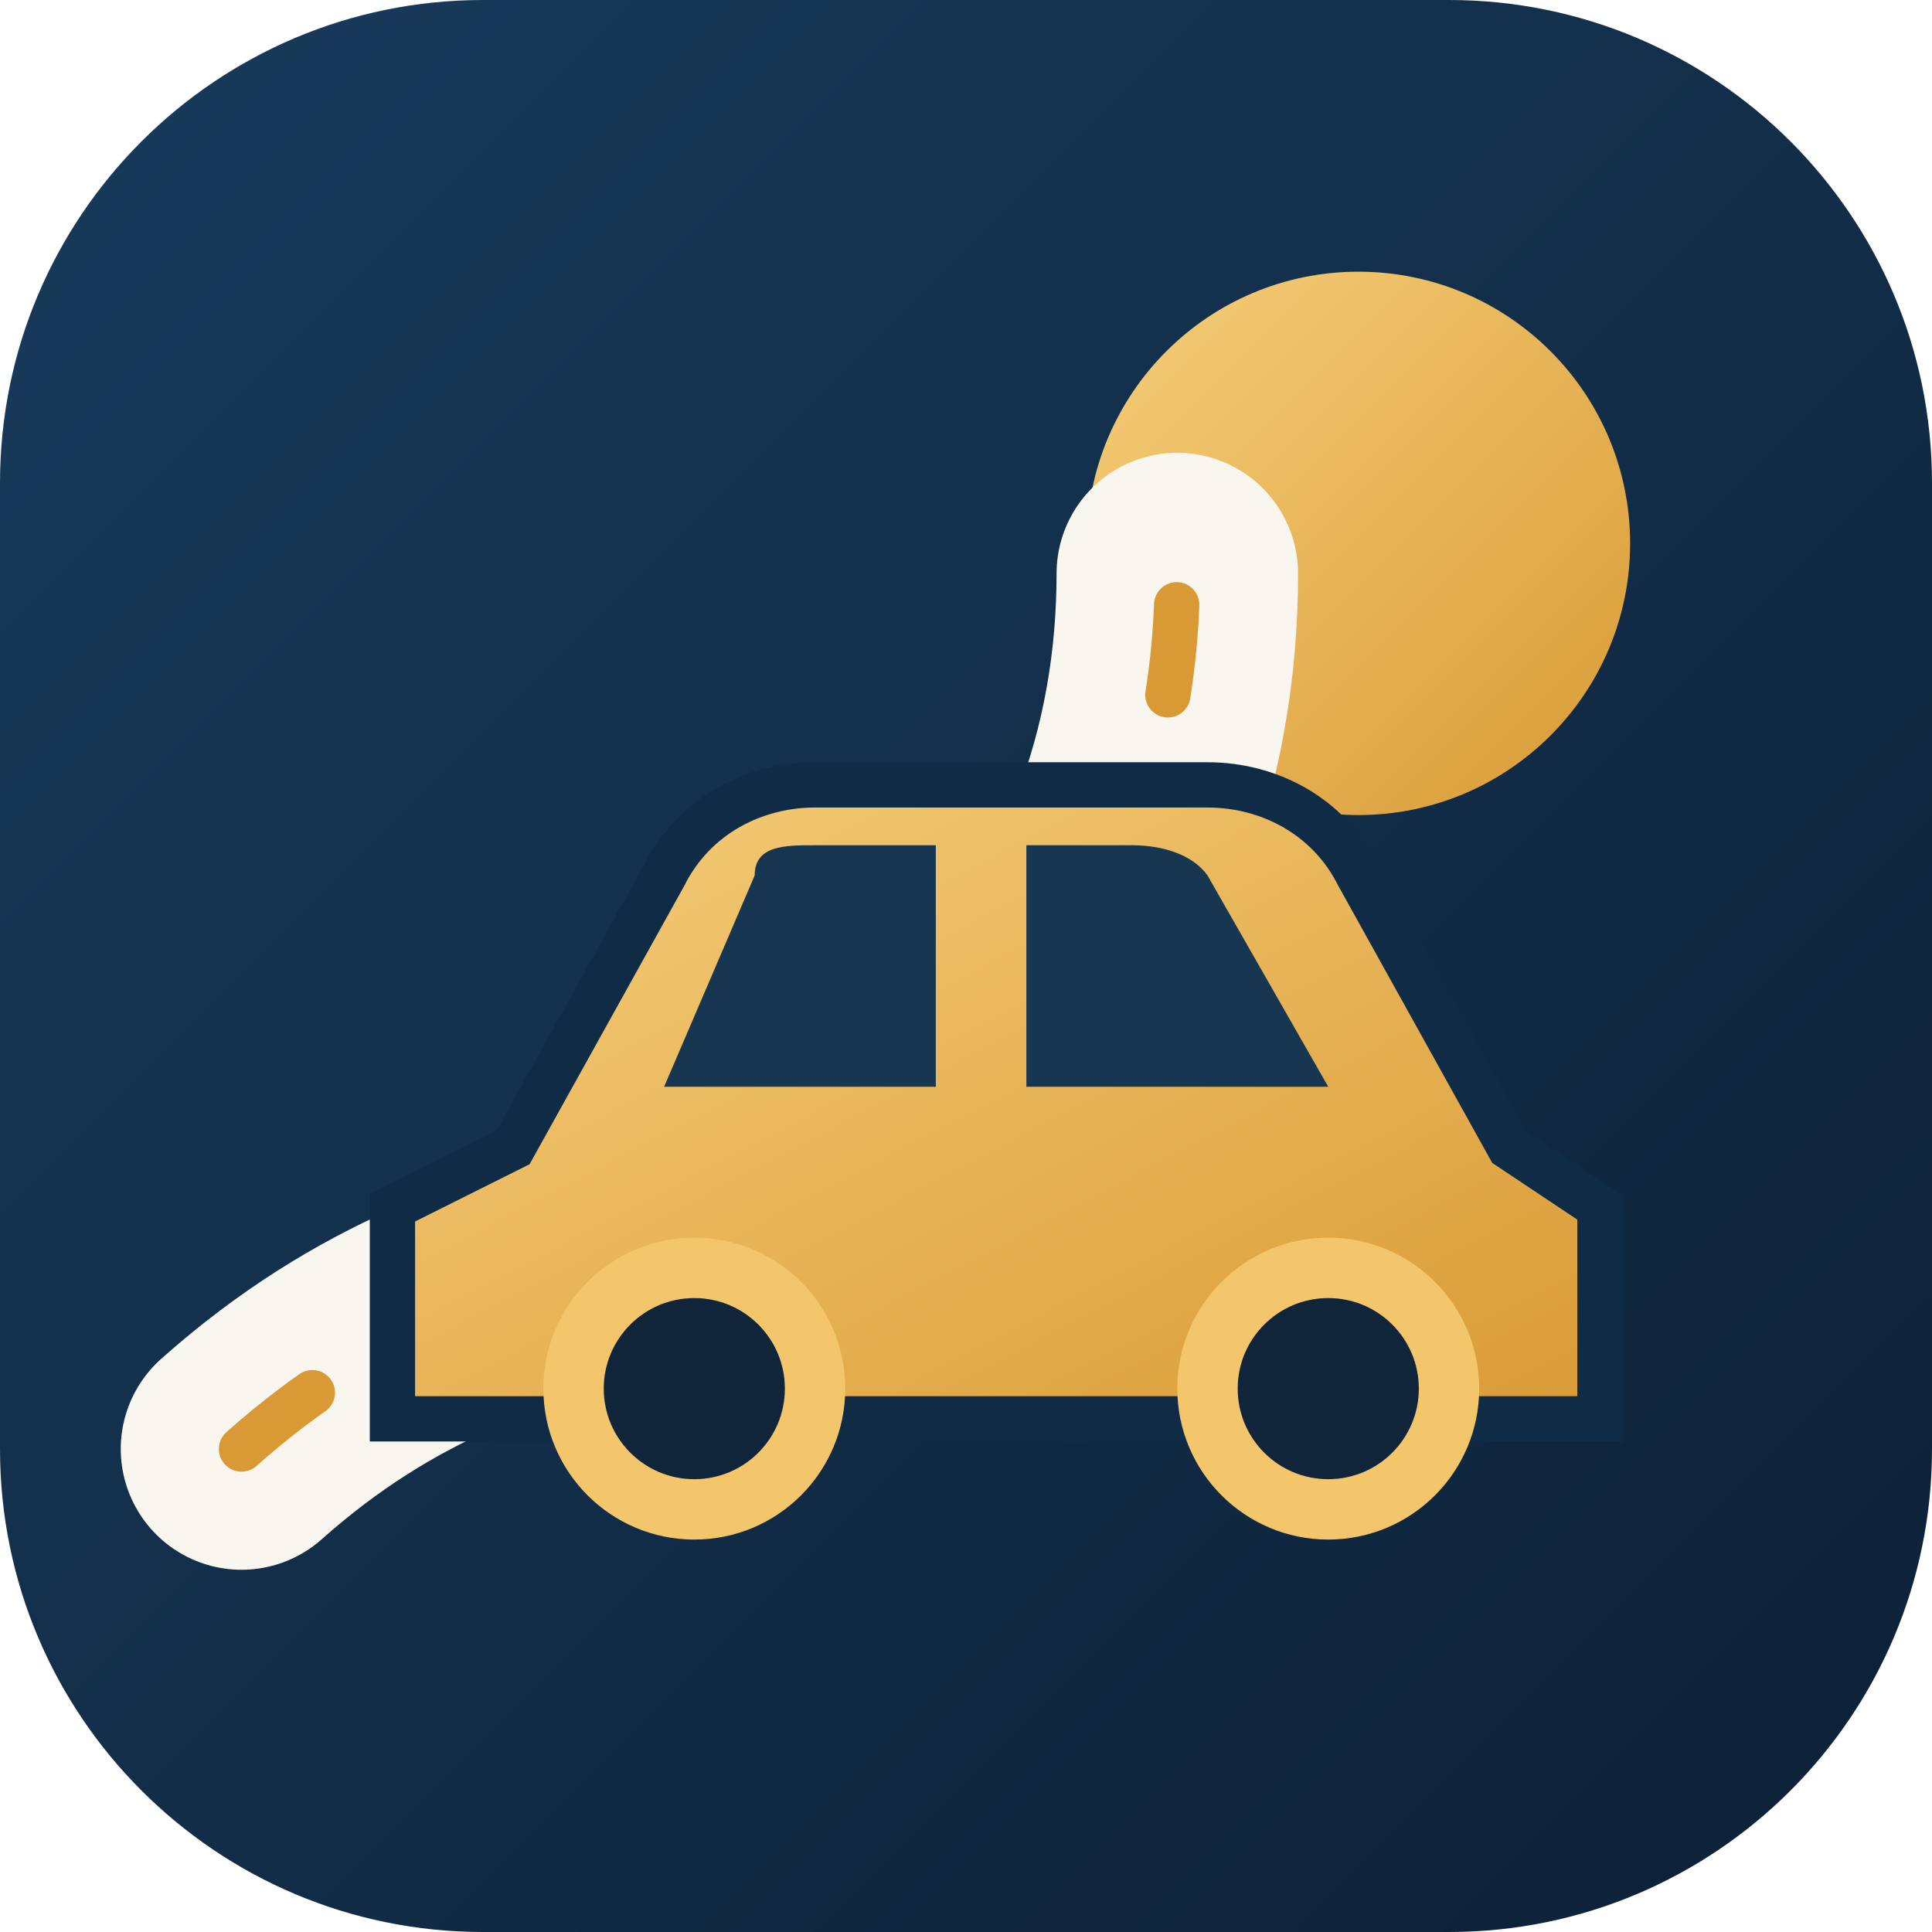
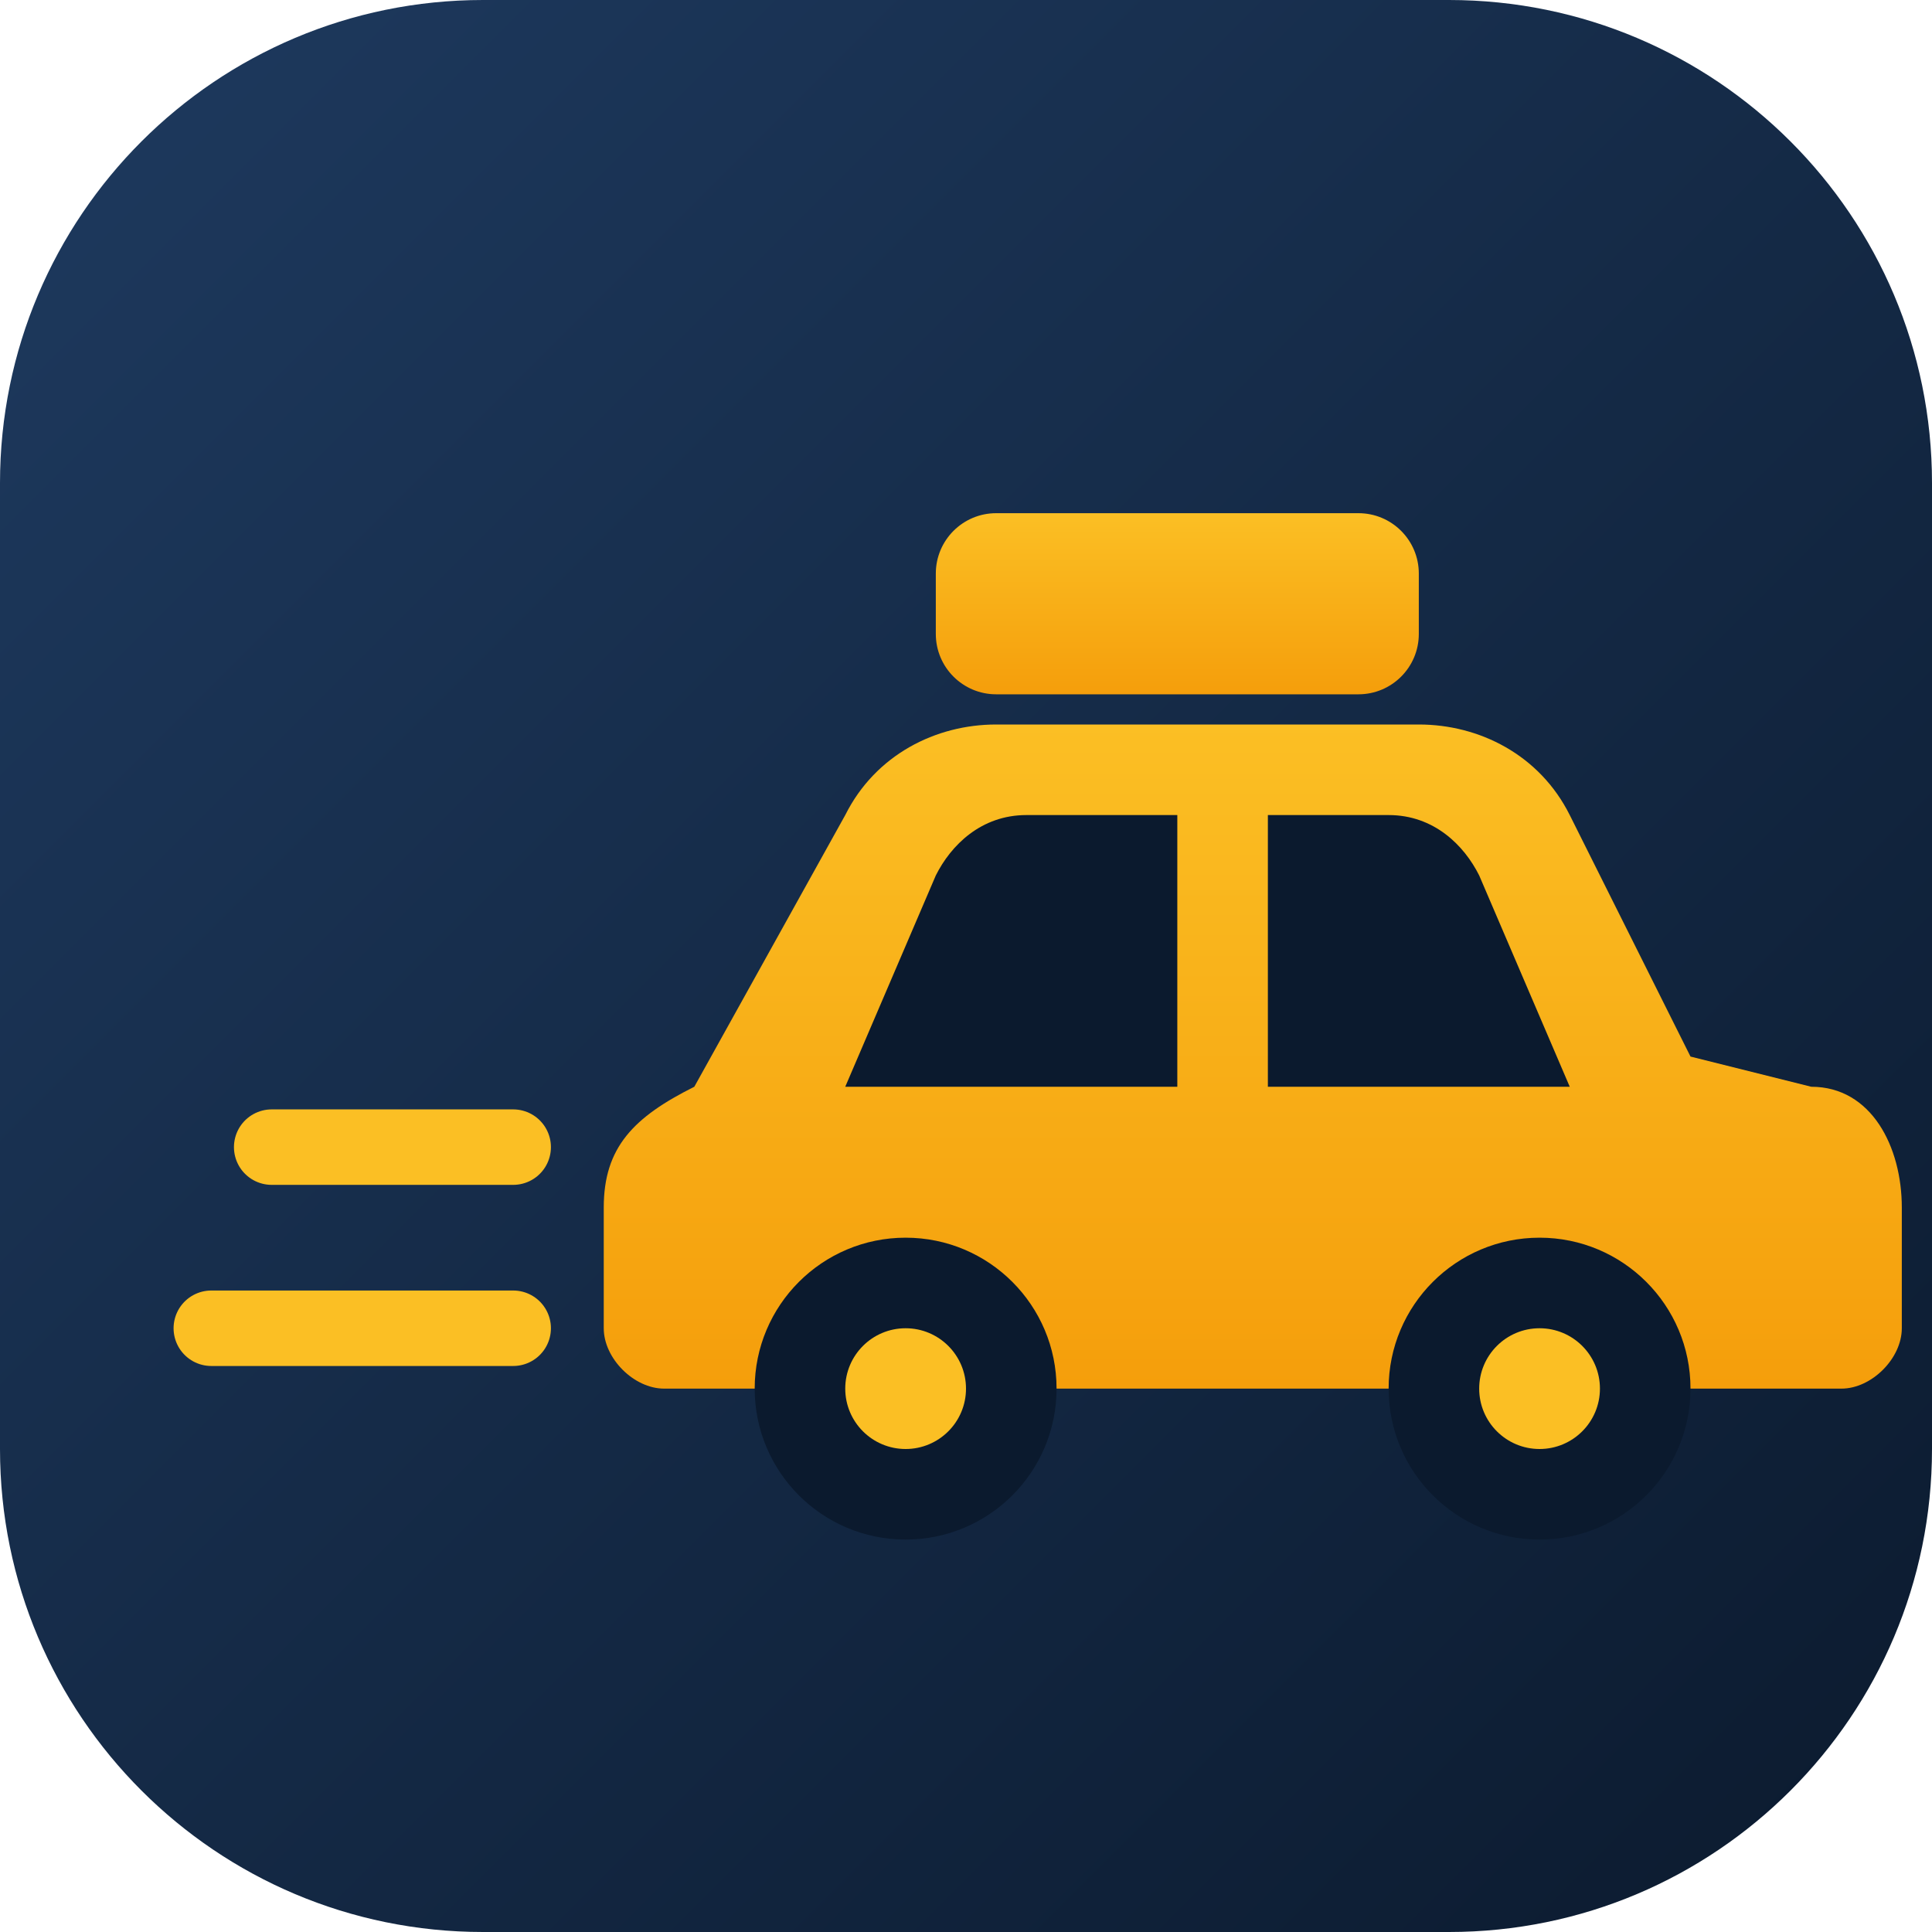
<svg xmlns="http://www.w3.org/2000/svg" viewBox="0 0 64 64" width="64" height="64">
  <defs>
    <linearGradient id="badge" x1="0" y1="0" x2="1" y2="1">
-       <stop offset="0" stop-color="#183b5c" />
-       <stop offset="1" stop-color="#0c2035" />
+       <stop offset="0" stop-color="#1e3a5f" />
+       <stop offset="1" stop-color="#0b1a2e" />
    </linearGradient>
-     <linearGradient id="gold" x1="0" y1="0" x2="1" y2="1">
-       <stop offset="0" stop-color="#f6cf7b" />
-       <stop offset="1" stop-color="#d99a35" />
+     <linearGradient id="gold" x1="0" y1="0" x2="0" y2="1">
+       <stop offset="0" stop-color="#fbbf24" />
+       <stop offset="1" stop-color="#f59e0b" />
    </linearGradient>
  </defs>
  <rect width="64" height="64" rx="16" fill="url(#badge)" />
-   <circle cx="45" cy="18" r="9" fill="url(#gold)" />
-   <path d="M8 48c9-8 17-5 24-12 5-5 7-11 7-17" fill="none" stroke="#f8f6ef" stroke-width="8" stroke-linecap="round" />
-   <path d="M8 48c9-8 17-5 24-12 5-5 7-11 7-17" fill="none" stroke="#d99a35" stroke-width="1.5" stroke-linecap="round" stroke-dasharray="3 4" />
-   <path d="m17 38 5-9c1-2 3-3 5-3h13c2 0 4 1 5 3l5 9 3 2v7H13v-7l4-2z" fill="url(#gold)" stroke="#102b46" stroke-width="1.5" />
-   <path d="m25 29-3 7h9v-8h-4c-1 0-2 0-2 1zm9-1v8h10l-4-7c-.5-.7-1.5-1-2.5-1z" fill="#163652" />
-   <circle cx="23" cy="46" r="4" fill="#10243a" stroke="#f4c66c" stroke-width="2" />
-   <circle cx="44" cy="46" r="4" fill="#10243a" stroke="#f4c66c" stroke-width="2" />
+   <path d="M9 38h8M7 44h10" stroke="#fbbf24" stroke-width="2.5" stroke-linecap="round" />
+   <rect x="31" y="17" width="16" height="6" rx="2" fill="url(#gold)" />
+   <path d="M20 44v-4c0-2 1-3 3-4l5-9c1-2 3-3 5-3h14c2 0 4 1 5 3l4 8 4 1c2 0 3 2 3 4v4c0 1-1 2-2 2H22c-1 0-2-1-2-2z" fill="url(#gold)" />
+   <path d="M28 36l3-7c.5-1 1.5-2 3-2h5v9h-11zm14 0v-9h4c1.5 0 2.5 1 3 2l3 7H42z" fill="#0b1a2e" />
+   <circle cx="30" cy="46" r="5" fill="#0b1a2e" />
+   <circle cx="30" cy="46" r="2" fill="#fbbf24" />
+   <circle cx="51" cy="46" r="5" fill="#0b1a2e" />
+   <circle cx="51" cy="46" r="2" fill="#fbbf24" />
</svg>
